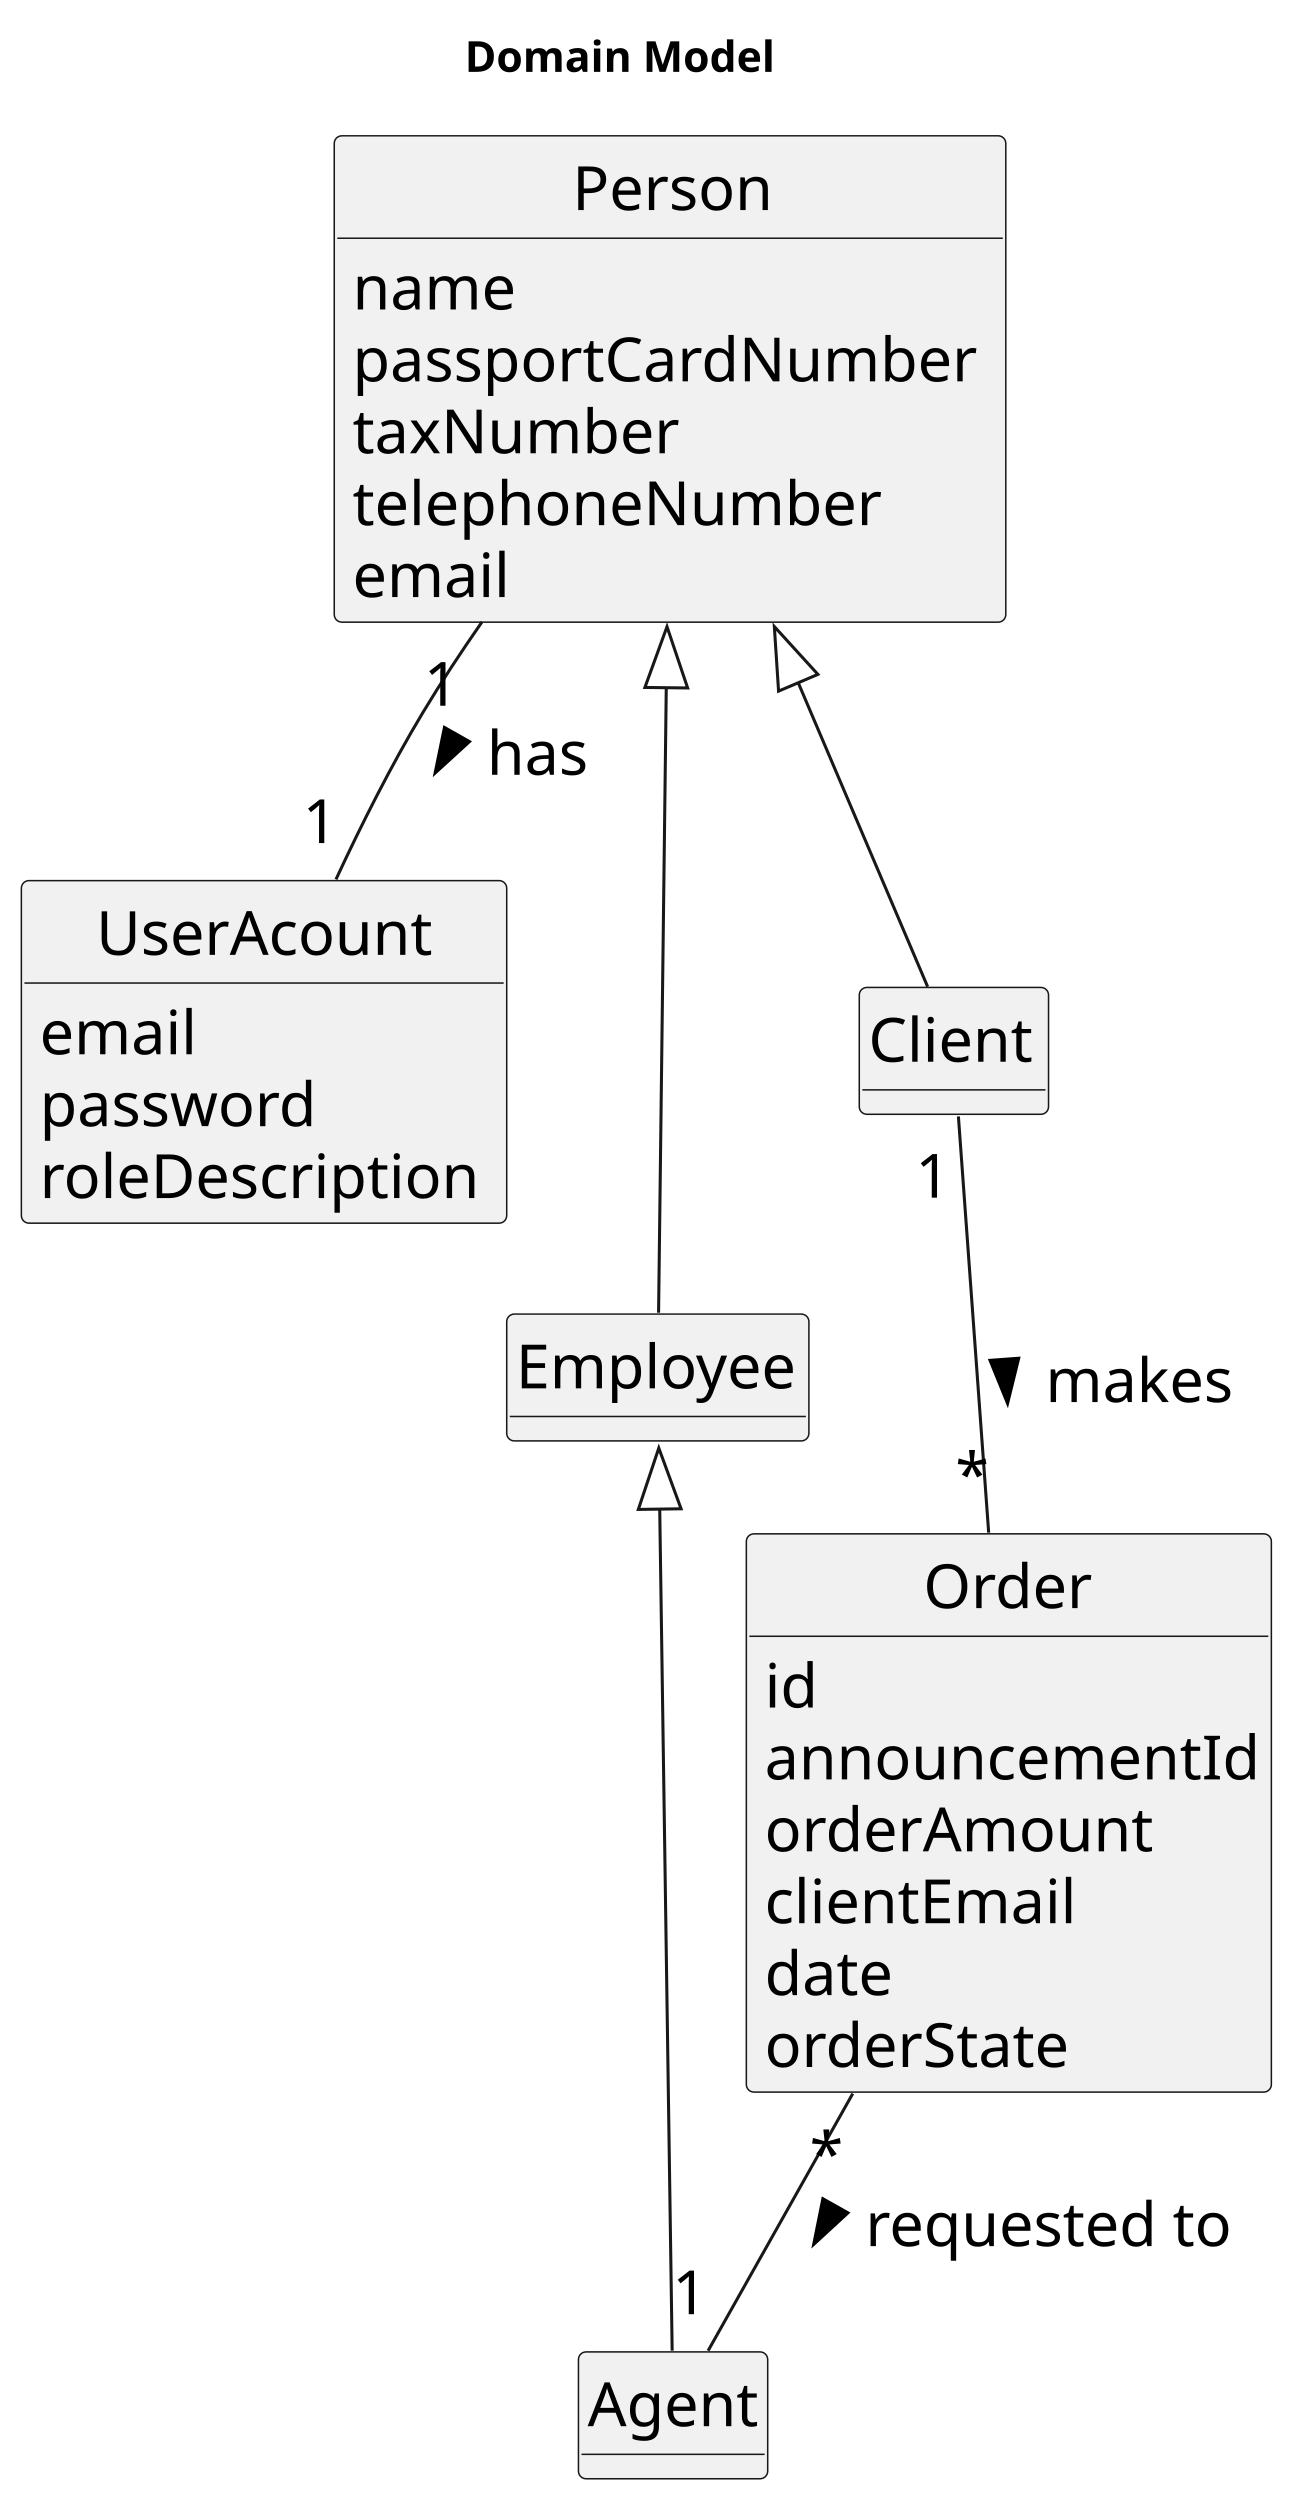
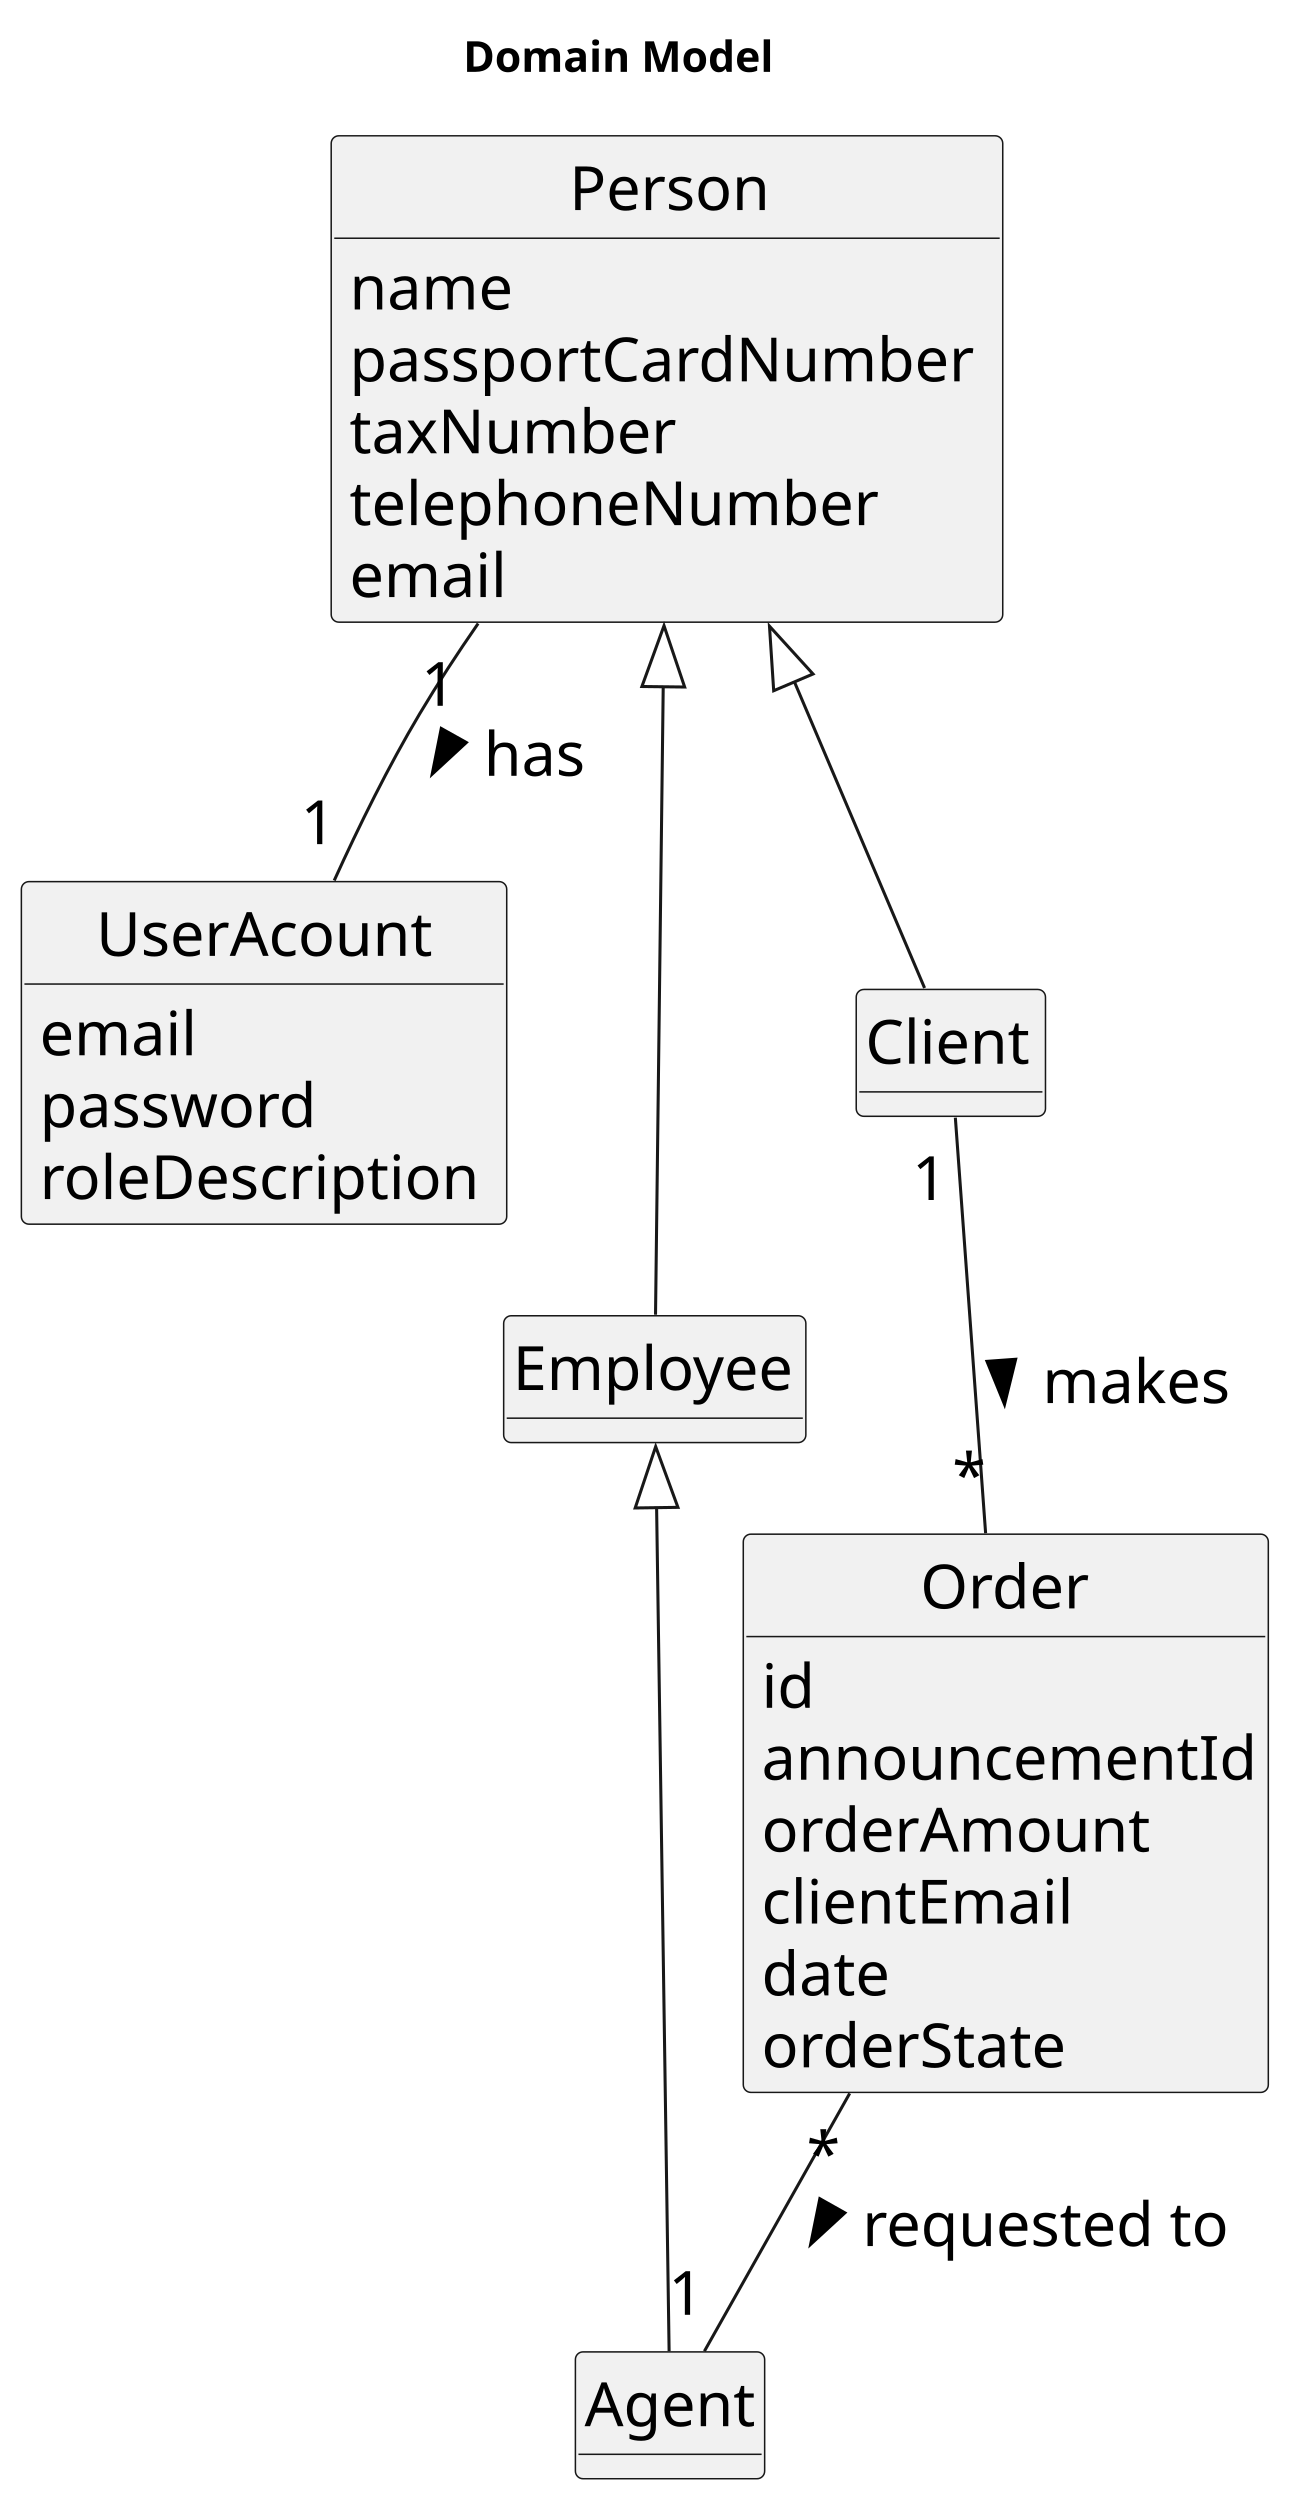
- <svg xmlns="http://www.w3.org/2000/svg" contentStyleType="text/css" height="819px" preserveAspectRatio="none" style="width:423px;height:819px;background:#FFFFFF;" version="1.1" viewBox="0 0 423 819" width="423px" zoomAndPan="magnify">
+ <svg xmlns="http://www.w3.org/2000/svg" contentStyleType="text/css" height="819px" preserveAspectRatio="none" style="width:422px;height:819px;background:#FFFFFF;" version="1.1" viewBox="0 0 422 819" width="422px" zoomAndPan="magnify">
  <defs />
  <g>
-     <text fill="#000000" font-family="sans-serif" font-size="14" font-weight="bold" lengthAdjust="spacing" textLength="105" x="152.25" y="23.535">Domain Model</text>
+     <text fill="#000000" font-family="sans-serif" font-size="14" font-weight="bold" lengthAdjust="spacing" textLength="105" x="151.75" y="23.535">Domain Model</text>
    <g id="elem_UserAcount">
-       <rect codeLine="15" fill="#F1F1F1" height="112.219" id="UserAcount" rx="2.5" ry="2.5" style="stroke:#181818;stroke-width:0.5;" width="159" x="7" y="288.488" />
-       <text fill="#000000" font-family="sans-serif" font-size="20" lengthAdjust="spacing" textLength="110" x="31.5" y="312.824">UserAcount</text>
-       <line style="stroke:#181818;stroke-width:0.5;" x1="8" x2="165" y1="322.043" y2="322.043" />
-       <text fill="#000000" font-family="sans-serif" font-size="20" lengthAdjust="spacing" textLength="53" x="13" y="345.379">email</text>
-       <text fill="#000000" font-family="sans-serif" font-size="20" lengthAdjust="spacing" textLength="92" x="13" y="368.934">password</text>
-       <text fill="#000000" font-family="sans-serif" font-size="20" lengthAdjust="spacing" textLength="147" x="13" y="392.488">roleDescription</text>
+       <rect codeLine="15" fill="#F1F1F1" height="112.219" id="UserAcount" rx="2.5" ry="2.5" style="stroke:#181818;stroke-width:0.5;" width="159" x="7" y="288.818" />
+       <text fill="#000000" font-family="sans-serif" font-size="20" lengthAdjust="spacing" textLength="110" x="31.5" y="313.154">UserAcount</text>
+       <line style="stroke:#181818;stroke-width:0.5;" x1="8" x2="165" y1="322.373" y2="322.373" />
+       <text fill="#000000" font-family="sans-serif" font-size="20" lengthAdjust="spacing" textLength="53" x="13" y="345.709">email</text>
+       <text fill="#000000" font-family="sans-serif" font-size="20" lengthAdjust="spacing" textLength="92" x="13" y="369.264">password</text>
+       <text fill="#000000" font-family="sans-serif" font-size="20" lengthAdjust="spacing" textLength="147" x="13" y="392.818">roleDescription</text>
    </g>
    <g id="elem_Employee">
-       <rect codeLine="21" fill="#F1F1F1" height="41.555" id="Employee" rx="2.5" ry="2.5" style="stroke:#181818;stroke-width:0.5;" width="99" x="166" y="430.488" />
-       <text fill="#000000" font-family="sans-serif" font-size="20" lengthAdjust="spacing" textLength="93" x="169" y="454.824">Employee</text>
-       <line style="stroke:#181818;stroke-width:0.5;" x1="167" x2="264" y1="464.043" y2="464.043" />
+       <rect codeLine="21" fill="#F1F1F1" height="41.555" id="Employee" rx="2.5" ry="2.5" style="stroke:#181818;stroke-width:0.5;" width="99" x="165" y="431.038" />
+       <text fill="#000000" font-family="sans-serif" font-size="20" lengthAdjust="spacing" textLength="93" x="168" y="455.374">Employee</text>
+       <line style="stroke:#181818;stroke-width:0.5;" x1="166" x2="263" y1="464.593" y2="464.593" />
    </g>
    <g id="elem_Person">
-       <rect codeLine="23" fill="#F1F1F1" height="159.328" id="Person" rx="2.5" ry="2.5" style="stroke:#181818;stroke-width:0.5;" width="220" x="109.5" y="44.488" />
-       <text fill="#000000" font-family="sans-serif" font-size="20" lengthAdjust="spacing" textLength="64" x="187.5" y="68.824">Person</text>
-       <line style="stroke:#181818;stroke-width:0.5;" x1="110.5" x2="328.5" y1="78.043" y2="78.043" />
-       <text fill="#000000" font-family="sans-serif" font-size="20" lengthAdjust="spacing" textLength="53" x="115.5" y="101.379">name</text>
-       <text fill="#000000" font-family="sans-serif" font-size="20" lengthAdjust="spacing" textLength="208" x="115.5" y="124.934">passportCardNumber</text>
-       <text fill="#000000" font-family="sans-serif" font-size="20" lengthAdjust="spacing" textLength="108" x="115.5" y="148.488">taxNumber</text>
-       <text fill="#000000" font-family="sans-serif" font-size="20" lengthAdjust="spacing" textLength="173" x="115.5" y="172.043">telephoneNumber</text>
-       <text fill="#000000" font-family="sans-serif" font-size="20" lengthAdjust="spacing" textLength="53" x="115.5" y="195.598">email</text>
+       <rect codeLine="23" fill="#F1F1F1" height="159.328" id="Person" rx="2.5" ry="2.5" style="stroke:#181818;stroke-width:0.5;" width="220" x="108.5" y="44.488" />
+       <text fill="#000000" font-family="sans-serif" font-size="20" lengthAdjust="spacing" textLength="64" x="186.5" y="68.824">Person</text>
+       <line style="stroke:#181818;stroke-width:0.5;" x1="109.5" x2="327.5" y1="78.043" y2="78.043" />
+       <text fill="#000000" font-family="sans-serif" font-size="20" lengthAdjust="spacing" textLength="53" x="114.5" y="101.379">name</text>
+       <text fill="#000000" font-family="sans-serif" font-size="20" lengthAdjust="spacing" textLength="208" x="114.5" y="124.934">passportCardNumber</text>
+       <text fill="#000000" font-family="sans-serif" font-size="20" lengthAdjust="spacing" textLength="108" x="114.5" y="148.488">taxNumber</text>
+       <text fill="#000000" font-family="sans-serif" font-size="20" lengthAdjust="spacing" textLength="173" x="114.5" y="172.043">telephoneNumber</text>
+       <text fill="#000000" font-family="sans-serif" font-size="20" lengthAdjust="spacing" textLength="53" x="114.5" y="195.598">email</text>
    </g>
    <g id="elem_Client">
-       <rect codeLine="31" fill="#F1F1F1" height="41.555" id="Client" rx="2.5" ry="2.5" style="stroke:#181818;stroke-width:0.5;" width="62" x="281.5" y="323.488" />
-       <text fill="#000000" font-family="sans-serif" font-size="20" lengthAdjust="spacing" textLength="56" x="284.5" y="347.824">Client</text>
-       <line style="stroke:#181818;stroke-width:0.5;" x1="282.5" x2="342.5" y1="357.043" y2="357.043" />
+       <rect codeLine="31" fill="#F1F1F1" height="41.555" id="Client" rx="2.5" ry="2.5" style="stroke:#181818;stroke-width:0.5;" width="62" x="280.5" y="324.148" />
+       <text fill="#000000" font-family="sans-serif" font-size="20" lengthAdjust="spacing" textLength="56" x="283.5" y="348.484">Client</text>
+       <line style="stroke:#181818;stroke-width:0.5;" x1="281.5" x2="341.5" y1="357.703" y2="357.703" />
    </g>
    <g id="elem_Order">
-       <rect codeLine="34" fill="#F1F1F1" height="182.883" id="Order" rx="2.5" ry="2.5" style="stroke:#181818;stroke-width:0.5;" width="172" x="244.5" y="502.488" />
-       <text fill="#000000" font-family="sans-serif" font-size="20" lengthAdjust="spacing" textLength="56" x="302.5" y="526.824">Order</text>
-       <line style="stroke:#181818;stroke-width:0.5;" x1="245.5" x2="415.5" y1="536.043" y2="536.043" />
-       <text fill="#000000" font-family="sans-serif" font-size="20" lengthAdjust="spacing" textLength="19" x="250.5" y="559.379">id</text>
-       <text fill="#000000" font-family="sans-serif" font-size="20" lengthAdjust="spacing" textLength="160" x="250.5" y="582.934">announcementId</text>
-       <text fill="#000000" font-family="sans-serif" font-size="20" lengthAdjust="spacing" textLength="128" x="250.5" y="606.488">orderAmount</text>
-       <text fill="#000000" font-family="sans-serif" font-size="20" lengthAdjust="spacing" textLength="105" x="250.5" y="630.043">clientEmail</text>
-       <text fill="#000000" font-family="sans-serif" font-size="20" lengthAdjust="spacing" textLength="42" x="250.5" y="653.598">date</text>
-       <text fill="#000000" font-family="sans-serif" font-size="20" lengthAdjust="spacing" textLength="99" x="250.5" y="677.152">orderState</text>
+       <rect codeLine="34" fill="#F1F1F1" height="182.883" id="Order" rx="2.5" ry="2.5" style="stroke:#181818;stroke-width:0.5;" width="172" x="243.5" y="502.588" />
+       <text fill="#000000" font-family="sans-serif" font-size="20" lengthAdjust="spacing" textLength="56" x="301.5" y="526.924">Order</text>
+       <line style="stroke:#181818;stroke-width:0.5;" x1="244.5" x2="414.5" y1="536.143" y2="536.143" />
+       <text fill="#000000" font-family="sans-serif" font-size="20" lengthAdjust="spacing" textLength="19" x="249.5" y="559.479">id</text>
+       <text fill="#000000" font-family="sans-serif" font-size="20" lengthAdjust="spacing" textLength="160" x="249.5" y="583.034">announcementId</text>
+       <text fill="#000000" font-family="sans-serif" font-size="20" lengthAdjust="spacing" textLength="128" x="249.5" y="606.588">orderAmount</text>
+       <text fill="#000000" font-family="sans-serif" font-size="20" lengthAdjust="spacing" textLength="105" x="249.5" y="630.143">clientEmail</text>
+       <text fill="#000000" font-family="sans-serif" font-size="20" lengthAdjust="spacing" textLength="42" x="249.5" y="653.698">date</text>
+       <text fill="#000000" font-family="sans-serif" font-size="20" lengthAdjust="spacing" textLength="99" x="249.5" y="677.252">orderState</text>
    </g>
    <g id="elem_Agent">
-       <rect codeLine="43" fill="#F1F1F1" height="41.555" id="Agent" rx="2.5" ry="2.5" style="stroke:#181818;stroke-width:0.5;" width="62" x="189.5" y="770.488" />
-       <text fill="#000000" font-family="sans-serif" font-size="20" lengthAdjust="spacing" textLength="56" x="192.5" y="794.824">Agent</text>
-       <line style="stroke:#181818;stroke-width:0.5;" x1="190.5" x2="250.5" y1="804.043" y2="804.043" />
+       <rect codeLine="43" fill="#F1F1F1" height="41.555" id="Agent" rx="2.5" ry="2.5" style="stroke:#181818;stroke-width:0.5;" width="62" x="188.5" y="770.478" />
+       <text fill="#000000" font-family="sans-serif" font-size="20" lengthAdjust="spacing" textLength="56" x="191.5" y="794.814">Agent</text>
+       <line style="stroke:#181818;stroke-width:0.5;" x1="189.5" x2="249.5" y1="804.033" y2="804.033" />
    </g>
    <g id="link_Person_Employee">
-       <path d="M218.27,225.098 C217.38,297.628 216.25,389.738 215.75,430.048 " fill="none" id="Person-backto-Employee" style="stroke:#181818;stroke-width:1.0;" />
-       <polygon fill="none" points="211.27,225.208,218.51,205.298,225.27,225.378,211.27,225.208" style="stroke:#181818;stroke-width:1.0;" />
+       <path d="M217.27,224.898 C216.38,297.728 215.24,390.468 214.75,430.698 " fill="none" id="Person-backto-Employee" style="stroke:#181818;stroke-width:1.0;" />
+       <polygon fill="none" points="210.29,224.898,217.53,204.988,224.29,225.068,210.29,224.898" style="stroke:#181818;stroke-width:1.0;" />
    </g>
    <g id="link_Person_Client">
-       <path d="M261.44,223.528 C277.41,261.048 294.1,300.258 303.89,323.248 " fill="none" id="Person-backto-Client" style="stroke:#181818;stroke-width:1.0;" />
-       <polygon fill="none" points="255.06,226.408,253.67,205.268,267.94,220.928,255.06,226.408" style="stroke:#181818;stroke-width:1.0;" />
+       <path d="M260.22,223.308 C276.26,261.018 293.06,300.538 302.89,323.668 " fill="none" id="Person-backto-Client" style="stroke:#181818;stroke-width:1.0;" />
+       <polygon fill="none" points="253.46,226.278,252.08,205.138,266.34,220.798,253.46,226.278" style="stroke:#181818;stroke-width:1.0;" />
    </g>
    <g id="link_Employee_Agent">
-       <path d="M216.12,494.108 C217.2,567.148 219.4,715.818 220.2,770.078 " fill="none" id="Employee-backto-Agent" style="stroke:#181818;stroke-width:1.0;" />
-       <polygon fill="none" points="209.12,494.488,215.82,474.388,223.12,494.278,209.12,494.488" style="stroke:#181818;stroke-width:1.0;" />
+       <path d="M215.1,493.638 C216.18,566.468 218.4,716.228 219.2,770.258 " fill="none" id="Employee-backto-Agent" style="stroke:#181818;stroke-width:1.0;" />
+       <polygon fill="none" points="208.09,494.008,214.8,473.908,222.09,493.808,208.09,494.008" style="stroke:#181818;stroke-width:1.0;" />
    </g>
    <g id="link_Client_Order">
-       <path codeLine="47" d="M313.97,365.738 C316.13,395.408 320.29,452.548 323.89,502.108 " fill="none" id="Client-Order" style="stroke:#181818;stroke-width:1.0;" />
-       <polygon fill="#000000" points="330.08,459.745,333.72,444.969,324.341,445.652,330.08,459.745" style="stroke:#000000;stroke-width:1.0;" />
-       <text fill="#000000" font-family="sans-serif" font-size="20" lengthAdjust="spacing" textLength="63" x="342.5" y="459.324">makes</text>
-       <text fill="#000000" font-family="sans-serif" font-size="20" lengthAdjust="spacing" textLength="13" x="299.87" y="392.348">1</text>
-       <text fill="#000000" font-family="sans-serif" font-size="20" lengthAdjust="spacing" textLength="10" x="312.965" y="490.233">*</text>
+       <path codeLine="47" d="M312.97,366.148 C315.13,395.768 319.29,452.818 322.89,502.298 " fill="none" id="Client-Order" style="stroke:#181818;stroke-width:1.0;" />
+       <polygon fill="#000000" points="329.081,460.075,332.719,445.299,323.34,445.982,329.081,460.075" style="stroke:#000000;stroke-width:1.0;" />
+       <text fill="#000000" font-family="sans-serif" font-size="20" lengthAdjust="spacing" textLength="63" x="341.5" y="459.654">makes</text>
+       <text fill="#000000" font-family="sans-serif" font-size="20" lengthAdjust="spacing" textLength="13" x="298.807" y="393.115">1</text>
+       <text fill="#000000" font-family="sans-serif" font-size="20" lengthAdjust="spacing" textLength="10" x="311.965" y="490.43">*</text>
    </g>
    <g id="link_Order_Agent">
-       <path codeLine="48" d="M279.36,685.868 C261.64,717.378 243.37,749.848 231.98,770.088 " fill="none" id="Order-Agent" style="stroke:#181818;stroke-width:1.0;" />
-       <polygon fill="#000000" points="266.577,735.238,277.772,724.93,269.575,720.319,266.577,735.238" style="stroke:#000000;stroke-width:1.0;" />
-       <text fill="#000000" font-family="sans-serif" font-size="20" lengthAdjust="spacing" textLength="121" x="283.5" y="735.824">requested to</text>
-       <text fill="#000000" font-family="sans-serif" font-size="20" lengthAdjust="spacing" textLength="10" x="265.237" y="712.821">*</text>
-       <text fill="#000000" font-family="sans-serif" font-size="20" lengthAdjust="spacing" textLength="13" x="220.256" y="758.122">1</text>
+       <path codeLine="48" d="M278.36,685.788 C260.52,717.448 242.14,750.078 230.76,770.258 " fill="none" id="Order-Agent" style="stroke:#181818;stroke-width:1.0;" />
+       <polygon fill="#000000" points="265.572,735.225,276.774,724.926,268.581,720.309,265.572,735.225" style="stroke:#000000;stroke-width:1.0;" />
+       <text fill="#000000" font-family="sans-serif" font-size="20" lengthAdjust="spacing" textLength="121" x="282.5" y="735.814">requested to</text>
+       <text fill="#000000" font-family="sans-serif" font-size="20" lengthAdjust="spacing" textLength="10" x="264.237" y="712.728">*</text>
+       <text fill="#000000" font-family="sans-serif" font-size="20" lengthAdjust="spacing" textLength="13" x="218.98" y="758.338">1</text>
    </g>
    <g id="link_Person_UserAcount">
-       <path codeLine="49" d="M157.91,203.728 C151.07,213.548 144.44,223.618 138.5,233.488 C128.16,250.688 118.33,270.268 110.06,288.098 " fill="none" id="Person-UserAcount" style="stroke:#181818;stroke-width:1.0;" />
-       <polygon fill="#000000" points="142.553,253.224,153.783,242.956,145.603,238.316,142.553,253.224" style="stroke:#000000;stroke-width:1.0;" />
-       <text fill="#000000" font-family="sans-serif" font-size="20" lengthAdjust="spacing" textLength="33" x="159.5" y="253.824">has</text>
-       <text fill="#000000" font-family="sans-serif" font-size="20" lengthAdjust="spacing" textLength="13" x="138.846" y="231.2">1</text>
-       <text fill="#000000" font-family="sans-serif" font-size="20" lengthAdjust="spacing" textLength="13" x="99.139" y="276.181">1</text>
+       <path codeLine="49" d="M156.63,204.268 C149.87,214.018 143.34,224.008 137.5,233.818 C127.26,251.008 117.6,270.608 109.49,288.458 " fill="none" id="Person-UserAcount" style="stroke:#181818;stroke-width:1.0;" />
+       <polygon fill="#000000" points="141.592,253.576,152.765,243.246,144.559,238.651,141.592,253.576" style="stroke:#000000;stroke-width:1.0;" />
+       <text fill="#000000" font-family="sans-serif" font-size="20" lengthAdjust="spacing" textLength="33" x="158.5" y="254.154">has</text>
+       <text fill="#000000" font-family="sans-serif" font-size="20" lengthAdjust="spacing" textLength="13" x="137.968" y="231.214">1</text>
+       <text fill="#000000" font-family="sans-serif" font-size="20" lengthAdjust="spacing" textLength="13" x="98.5" y="276.544">1</text>
    </g>
  </g>
</svg>
